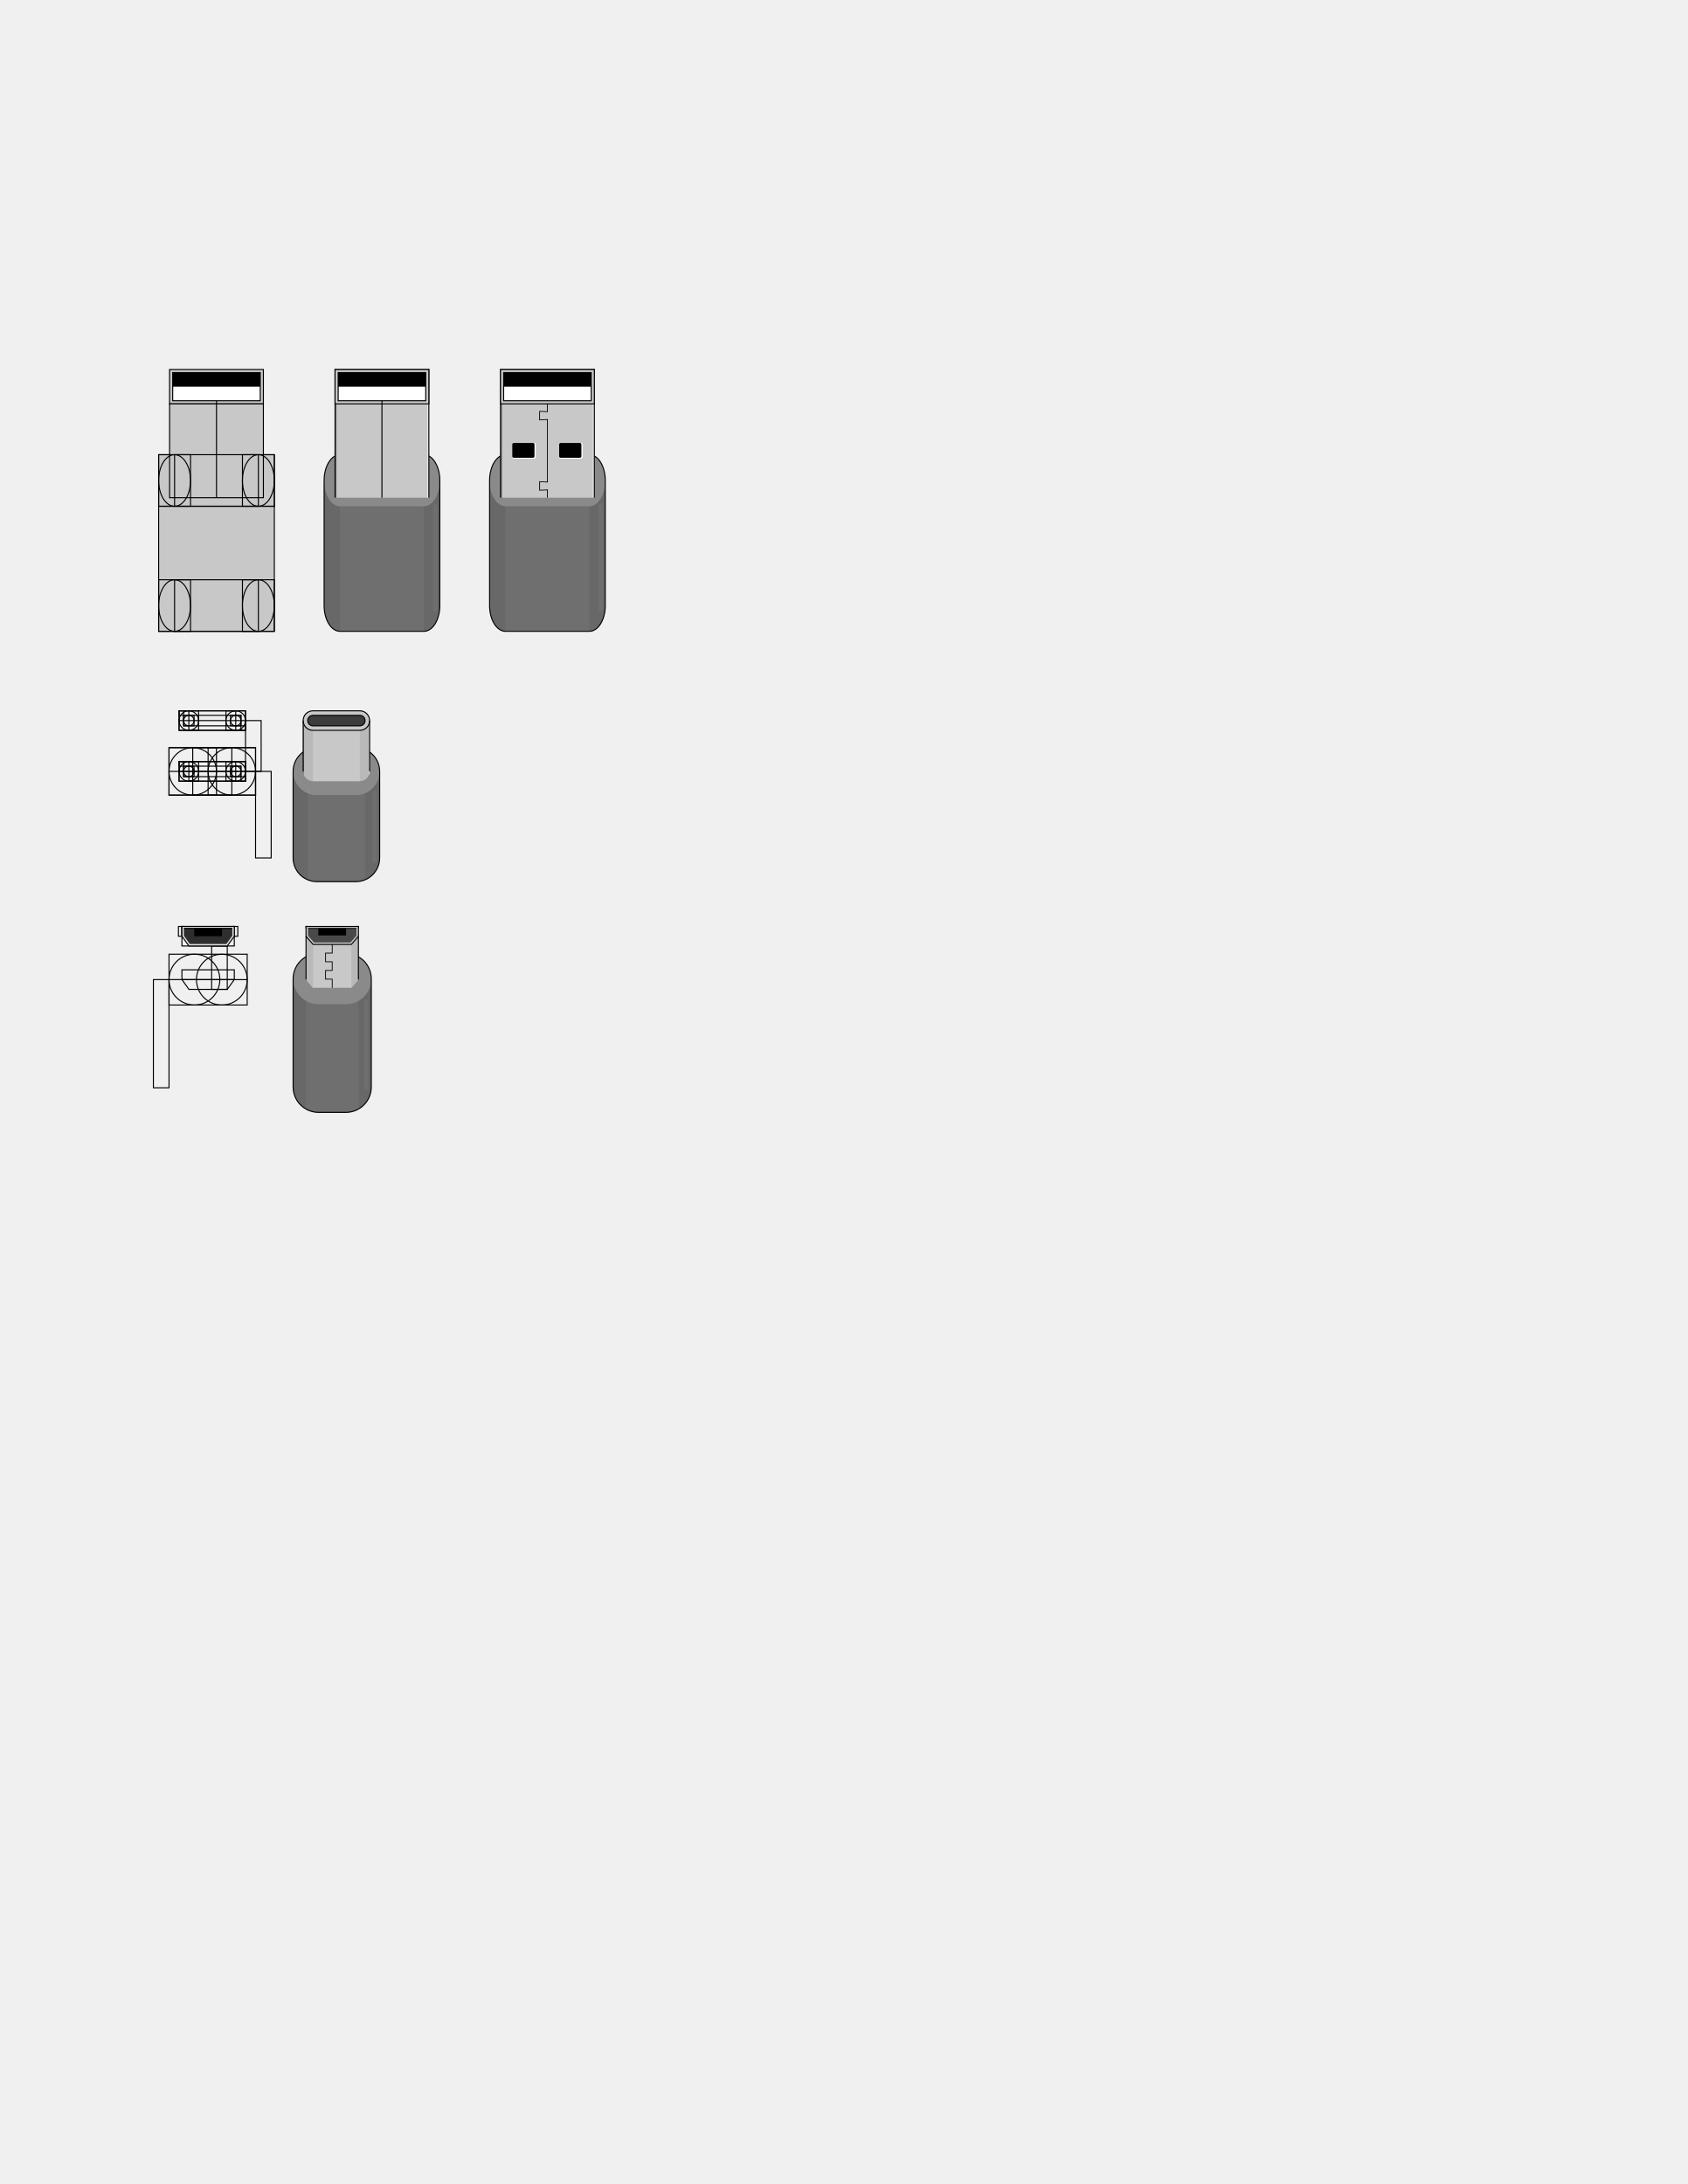
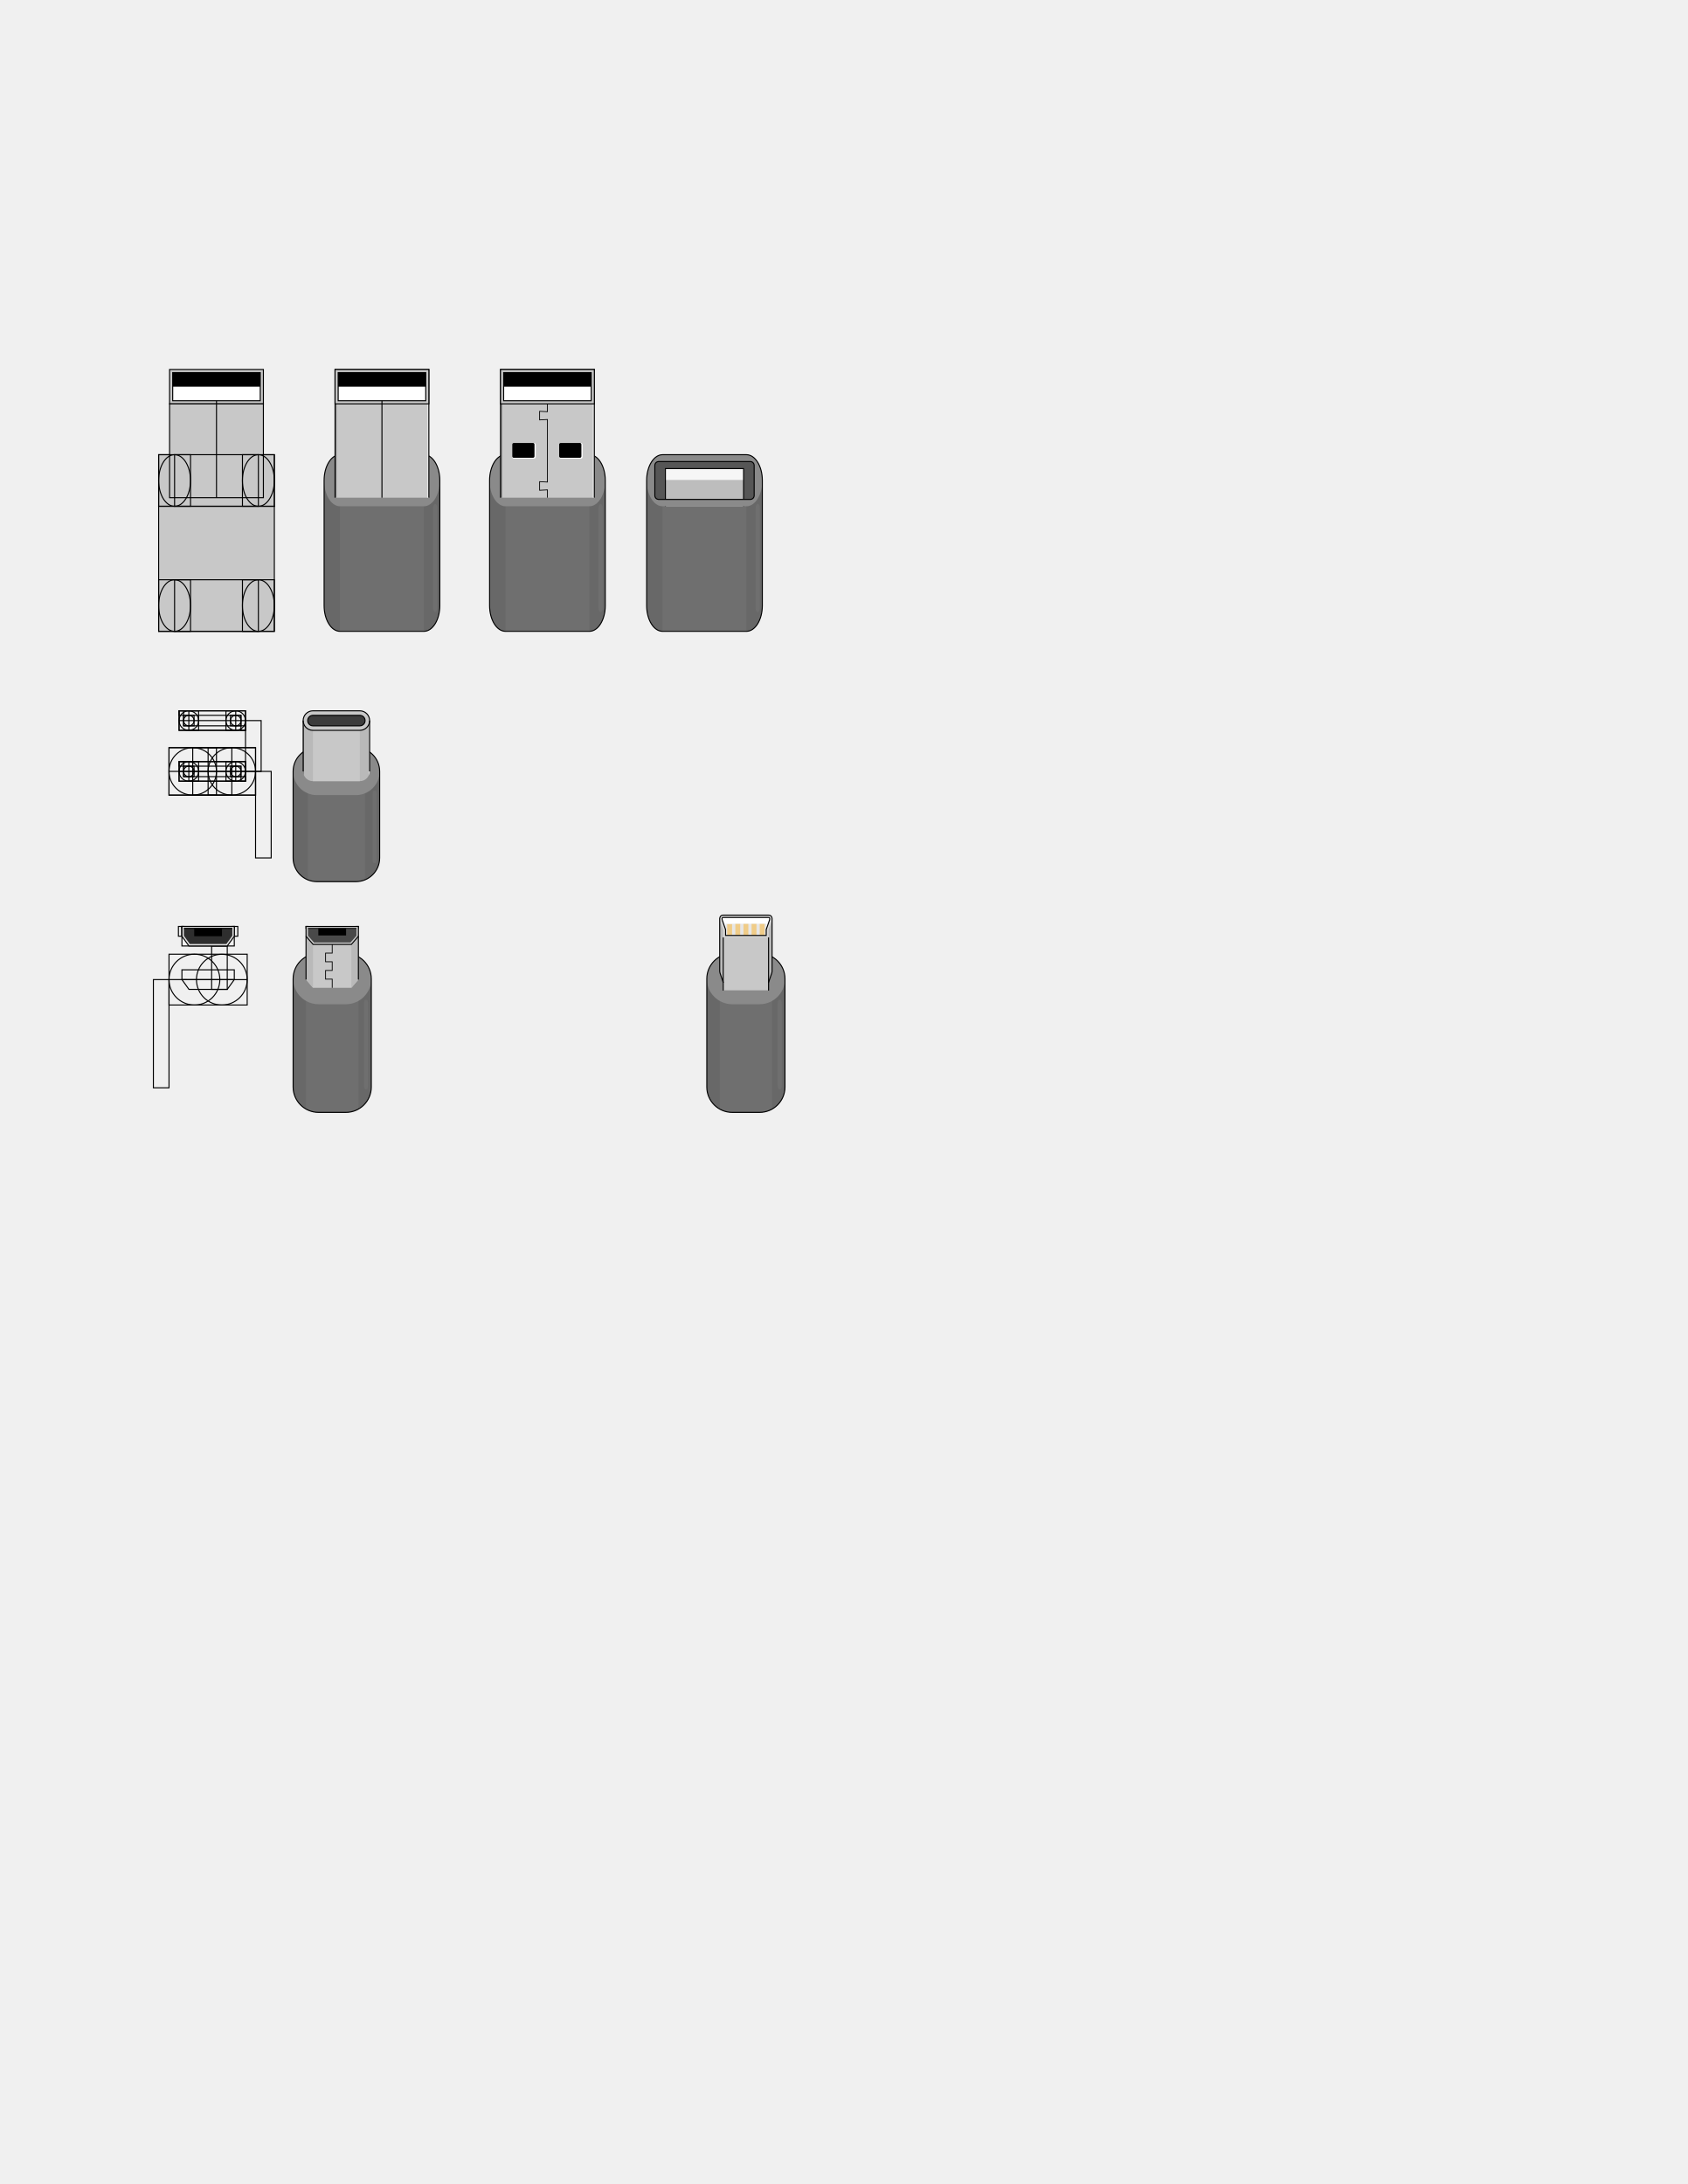
<svg xmlns="http://www.w3.org/2000/svg" width="8.5in" height="11in" viewBox="0 0 215.9 279.4" version="1.1" id="svg5">
  <defs id="defs2" />
  <g id="layer1">
    <path id="circle1002-7" style="fill:#686868;fill-opacity:1;stroke:none;stroke-width:0.132;stop-color:#000000" d="m 37.494,98.685 v 11.069 0.001 a 3.035,3.035 0 0 0 3.035,3.034 h 5 a 3.035,3.035 0 0 0 3.035,-3.034 3.035,3.035 0 0 0 0,-0.001 V 98.685 Z" />
    <path id="ellipse2019" style="fill:#686868;fill-opacity:1;stroke:none;stroke-width:0.132;stroke-dasharray:none;stroke-opacity:1;stop-color:#000000" d="M 41.458 61.468 L 41.458 77.468 A 2.04 3.3 0 0 0 43.498 80.768 L 54.219 80.768 A 2.04 3.3 0 0 0 56.258 77.468 L 56.258 61.468 L 41.458 61.468 z " />
    <rect style="fill:#6f6f6f;fill-opacity:1;stroke:none;stroke-width:0.132;stroke-dasharray:none;stroke-opacity:1;stop-color:#000000" id="rect2038" width="10.721" height="16" x="43.498" y="64.768" />
    <path id="ellipse2011" style="fill:#8a8a8a;fill-opacity:1;stroke:none;stroke-width:0.132;stroke-dasharray:none;stroke-opacity:1;stop-color:#000000" d="M 43.498 58.168 A 2.04 3.3 0 0 0 41.458 61.468 A 2.04 3.3 0 0 0 43.498 64.768 L 54.218 64.768 A 2.04 3.3 0 0 0 54.219 64.768 A 2.04 3.3 0 0 0 56.258 61.468 A 2.04 3.3 0 0 0 54.219 58.168 A 2.04 3.3 0 0 0 54.218 58.168 L 43.498 58.168 z " />
    <rect style="fill:#c8c8c8;stroke:#000000;stroke-width:0.132;stroke-dasharray:none;stop-color:#000000" id="rect231" width="12" height="4.4" x="21.692" y="47.268" />
    <rect style="fill:#c8c8c8;stroke:#000000;stroke-width:0.132;stroke-dasharray:none;stop-color:#000000" id="rect231-2-7" width="14.8" height="6.6" x="20.292" y="58.168" />
    <rect style="fill:#c8c8c8;stroke:#000000;stroke-width:0.132;stroke-dasharray:none;stop-color:#000000" id="rect231-2-7-2" width="14.8" height="16" x="20.292" y="64.768" />
    <rect style="fill:#c8c8c8;stroke:#000000;stroke-width:0.132;stroke-dasharray:none;stop-color:#000000" id="rect231-7" width="12" height="12" x="21.692" y="51.668" />
    <rect style="fill:#000000;fill-opacity:1;stroke:none;stroke-width:0.132;stroke-dasharray:none;stop-color:#000000" id="rect919" width="11.2" height="3.6" x="22.092" y="47.668" />
    <rect style="fill:#ffffff;stroke:none;stroke-width:0.132;stroke-dasharray:none;stop-color:#000000;fill-opacity:1" id="rect841-6" width="11.2" height="1.8" x="22.092" y="49.468" />
    <rect style="fill:none;stroke:#000000;stroke-width:0.132;stroke-dasharray:none;stop-color:#000000" id="rect841" width="11.2" height="3.6" x="22.092" y="47.668" />
    <path style="fill:none;fill-opacity:1;stroke:#000000;stroke-width:0.132;stroke-dasharray:none;stop-color:#000000;stroke-opacity:1" d="M 27.692,51.268 V 63.668" id="path1866" />
    <rect style="fill:none;fill-opacity:1;stroke:#000000;stroke-width:0.132;stroke-dasharray:none;stroke-opacity:1;stop-color:#000000" id="rect1924" width="4.079" height="6.6" x="20.292" y="58.168" />
    <ellipse style="fill:none;fill-opacity:1;stroke:#000000;stroke-width:0.132;stroke-dasharray:none;stroke-opacity:1;stop-color:#000000" id="path1926" cx="22.331" cy="61.468" rx="2.04" ry="3.3" />
    <rect style="fill:none;fill-opacity:1;stroke:#000000;stroke-width:0.132;stroke-dasharray:none;stroke-opacity:1;stop-color:#000000" id="rect1924-5" width="4.079" height="6.6" x="31.013" y="58.168" />
    <ellipse style="fill:none;fill-opacity:1;stroke:#000000;stroke-width:0.132;stroke-dasharray:none;stroke-opacity:1;stop-color:#000000" id="path1926-2" cx="33.052" cy="61.468" rx="2.04" ry="3.3" />
    <rect style="fill:none;fill-opacity:1;stroke:#000000;stroke-width:0.132;stroke-dasharray:none;stroke-opacity:1;stop-color:#000000" id="rect1924-6" width="4.079" height="6.6" x="31.013" y="74.168" />
    <ellipse style="fill:none;fill-opacity:1;stroke:#000000;stroke-width:0.132;stroke-dasharray:none;stroke-opacity:1;stop-color:#000000" id="path1926-1" cx="33.052" cy="77.468" rx="2.04" ry="3.3" />
    <rect style="fill:none;fill-opacity:1;stroke:#000000;stroke-width:0.132;stroke-dasharray:none;stroke-opacity:1;stop-color:#000000" id="rect1924-9" width="4.079" height="6.6" x="20.292" y="74.168" />
    <ellipse style="fill:none;fill-opacity:1;stroke:#000000;stroke-width:0.132;stroke-dasharray:none;stroke-opacity:1;stop-color:#000000" id="path1926-9" cx="22.331" cy="77.468" rx="2.04" ry="3.3" />
    <rect style="fill:none;fill-opacity:1;stroke:#000000;stroke-width:0.132;stroke-dasharray:none;stroke-opacity:1;stop-color:#000000" id="rect1989" width="10.721" height="6.6" x="22.331" y="58.168" />
    <rect style="fill:none;fill-opacity:1;stroke:#000000;stroke-width:0.132;stroke-dasharray:none;stroke-opacity:1;stop-color:#000000" id="rect1991" width="10.721" height="6.6" x="22.331" y="74.168" />
    <rect style="fill:#c8c8c8;stroke:#000000;stroke-width:0.132;stroke-dasharray:none;stop-color:#000000" id="rect1993" width="12" height="4.4" x="42.858" y="47.268" />
    <path id="path2033" style="fill:none;fill-opacity:1;stroke:#000000;stroke-width:0.132;stroke-dasharray:none;stroke-opacity:1;stop-color:#000000" d="M 43.498 58.168 A 2.04 3.3 0 0 0 41.458 61.468 L 41.458 77.468 A 2.04 3.3 0 0 0 43.498 80.768 L 54.219 80.768 A 2.04 3.3 0 0 0 56.258 77.468 L 56.258 61.468 A 2.04 3.3 0 0 0 54.219 58.168 A 2.04 3.3 0 0 0 54.218 58.168 L 43.498 58.168 z " />
    <rect style="fill:#c8c8c8;stroke:none;stroke-width:0.132;stroke-dasharray:none;stop-color:#000000;fill-opacity:1" id="rect2571" width="12" height="16.4" x="42.858" y="47.268" />
    <rect style="fill:#797979;fill-opacity:1;stroke:none;stroke-width:0.132;stroke-dasharray:none;stroke-opacity:1;stop-color:#000000" id="rect2545" width="0.194" height="12" x="42.858" y="51.668" />
    <rect style="fill:#e8e8e8;fill-opacity:1;stroke:none;stroke-width:0.132;stroke-dasharray:none;stroke-opacity:1;stop-color:#000000" id="rect2545-3" width="0.194" height="12" x="54.664" y="51.668" />
    <rect style="fill:#000000;fill-opacity:1;stroke:none;stroke-width:0.132;stroke-dasharray:none;stop-color:#000000" id="rect2001" width="11.2" height="3.6" x="43.258" y="47.668" />
    <rect style="fill:#ffffff;fill-opacity:1;stroke:none;stroke-width:0.132;stroke-dasharray:none;stop-color:#000000" id="rect2003" width="11.2" height="1.8" x="43.258" y="49.468" />
    <rect style="fill:none;stroke:#000000;stroke-width:0.132;stroke-dasharray:none;stop-color:#000000" id="rect2005" width="11.2" height="3.6" x="43.258" y="47.668" />
    <path style="fill:none;fill-opacity:1;stroke:#000000;stroke-width:0.132;stroke-dasharray:none;stroke-opacity:1;stop-color:#000000" d="M 48.858,51.268 V 63.668" id="path2007" />
    <rect style="fill:#6f6f6f;fill-opacity:1;stroke:none;stroke-width:0.132;stroke-dasharray:none;stroke-opacity:1;stop-color:#000000" id="rect2176" width="0.526" height="13.84" x="55.402" y="64.468" rx="0.5" ry="0.5" />
    <path id="rect2569" style="fill:none;stroke:#000000;stroke-width:0.132;stroke-dasharray:none;stop-color:#000000" d="M 54.858,63.668 V 47.268 H 42.858 v 16.4" />
    <path style="fill:#c8c8c8;fill-opacity:1;stroke:#000000;stroke-width:0.132;stroke-dasharray:none;stroke-opacity:1;stop-color:#000000" d="M 42.858,51.668 H 54.858" id="path2636" />
    <rect style="fill:none;stroke:#000000;stroke-width:0.132;stop-color:#000000" id="rect318" width="8.5" height="2.5" x="22.904" y="90.935" />
    <rect style="fill:none;stroke:#000000;stroke-width:0.132;stop-color:#000000" id="rect320" width="2.5" height="2.5" x="22.904" y="90.935" />
    <rect style="fill:none;stroke:#000000;stroke-width:0.132;stop-color:#000000" id="rect322" width="2.5" height="2.5" x="28.904" y="90.935" />
    <circle style="fill:none;stroke:#000000;stroke-width:0.132;stop-color:#000000" id="path376" cx="24.154" cy="92.185" r="1.25" />
    <circle style="fill:none;stroke:#000000;stroke-width:0.132;stop-color:#000000" id="path378" cx="30.154" cy="92.185" r="1.25" />
    <rect style="fill:none;stroke:#000000;stroke-width:0.132;stop-color:#000000" id="rect380" width="6" height="2.5" x="24.154" y="90.935" />
    <path style="fill:none;stroke:#000000;stroke-width:0.132;stop-color:#000000" d="m 22.904,92.185 h 8.5" id="path445" />
    <rect style="fill:none;stroke:#000000;stroke-width:0.132;stop-color:#000000" id="rect447" width="0.58" height="0.58" x="22.904" y="90.935" />
    <rect style="fill:none;stroke:#000000;stroke-width:0.132;stop-color:#000000" id="rect447-1" width="0.58" height="0.58" x="30.824" y="92.855" />
    <rect style="fill:none;stroke:#000000;stroke-width:0.132;stop-color:#000000" id="rect525" width="7.34" height="1.34" x="23.484" y="91.515" />
    <rect style="fill:none;stroke:#000000;stroke-width:0.132;stop-color:#000000" id="rect527" width="1.34" height="1.34" x="23.484" y="91.515" />
    <rect style="fill:none;stroke:#000000;stroke-width:0.132;stop-color:#000000" id="rect529" width="1.34" height="1.34" x="29.484" y="91.515" />
    <ellipse style="fill:none;stroke:#000000;stroke-width:0.132;stop-color:#000000" id="path531" cx="24.154" cy="92.185" rx="0.67" ry="0.67" />
    <ellipse style="fill:none;stroke:#000000;stroke-width:0.132;stop-color:#000000" id="path533" cx="30.154" cy="92.185" rx="0.67" ry="0.67" />
    <rect style="fill:none;stroke:#000000;stroke-width:0.132;stop-color:#000000" id="rect318-4" width="8.5" height="2.5" x="22.904" y="97.435" />
    <rect style="fill:none;stroke:#000000;stroke-width:0.132;stop-color:#000000" id="rect320-1" width="2.5" height="2.5" x="22.904" y="97.435" />
    <rect style="fill:none;stroke:#000000;stroke-width:0.132;stop-color:#000000" id="rect322-2" width="2.5" height="2.5" x="28.904" y="97.435" />
    <circle style="fill:none;stroke:#000000;stroke-width:0.132;stop-color:#000000" id="path376-7" cx="24.154" cy="98.685" r="1.25" />
    <circle style="fill:none;stroke:#000000;stroke-width:0.132;stop-color:#000000" id="path378-5" cx="30.154" cy="98.685" r="1.25" />
    <rect style="fill:none;stroke:#000000;stroke-width:0.132;stop-color:#000000" id="rect380-5" width="6" height="2.5" x="24.154" y="97.435" />
    <path style="fill:none;stroke:#000000;stroke-width:0.132;stop-color:#000000" d="m 22.904,98.685 h 8.5" id="path445-0" />
    <rect style="fill:none;stroke:#000000;stroke-width:0.132;stop-color:#000000" id="rect447-9" width="0.58" height="0.58" x="22.904" y="97.435" />
    <rect style="fill:none;stroke:#000000;stroke-width:0.132;stop-color:#000000" id="rect447-1-3" width="0.58" height="0.58" x="30.824" y="99.355" />
    <rect style="fill:none;stroke:#000000;stroke-width:0.132;stop-color:#000000" id="rect525-1" width="7.34" height="1.34" x="23.484" y="98.015" />
    <rect style="fill:none;stroke:#000000;stroke-width:0.132;stop-color:#000000" id="rect527-7" width="1.34" height="1.34" x="23.484" y="98.015" />
    <rect style="fill:none;stroke:#000000;stroke-width:0.132;stop-color:#000000" id="rect529-0" width="1.34" height="1.34" x="29.484" y="98.015" />
    <ellipse style="fill:none;stroke:#000000;stroke-width:0.132;stop-color:#000000" id="path531-1" cx="24.154" cy="98.685" rx="0.67" ry="0.67" />
    <ellipse style="fill:none;stroke:#000000;stroke-width:0.132;stop-color:#000000" id="path533-2" cx="30.154" cy="98.685" rx="0.67" ry="0.67" />
    <rect style="fill:none;stroke:#000000;stroke-width:0.132;stop-color:#000000" id="rect535" width="2" height="6.5" x="31.404" y="92.185" />
    <rect style="fill:none;stroke:#000000;stroke-width:0.132;stop-color:#000000" id="rect535-6" width="2" height="11.07" x="32.689" y="98.684" />
    <rect style="fill:none;stroke:#000000;stroke-width:0.132;stop-color:#000000" id="rect537" width="11.07" height="6.07" x="21.619" y="95.65" />
    <rect style="fill:none;stroke:#000000;stroke-width:0.132;stop-color:#000000" id="rect539" width="6.07" height="6.07" x="21.619" y="95.65" />
    <rect style="fill:none;stroke:#000000;stroke-width:0.132;stop-color:#000000" id="rect541" width="6.07" height="6.07" x="26.619" y="95.65" />
    <circle style="fill:none;stroke:#000000;stroke-width:0.132;stop-color:#000000" id="path543" cx="24.654" cy="98.685" r="3.035" />
    <ellipse style="fill:none;stroke:#000000;stroke-width:0.132;stop-color:#000000" id="path545" cx="29.654" cy="98.685" rx="3.035" ry="3.035" />
    <rect style="fill:none;stroke:#000000;stroke-width:0.132;stop-color:#000000" id="rect547" width="5" height="6.07" x="24.654" y="95.65" />
    <path style="fill:none;stroke:#000000;stroke-width:0.132;stop-color:#000000" d="m 21.619,98.685 11.07,-5.29e-4" id="path636" />
    <path id="rect2439" style="fill:#6f6f6f;fill-opacity:1;stroke:none;stroke-width:0.132;stroke-opacity:1;stop-color:#000000" d="m 39.359,99.13 v 13.421 a 3.035,3.035 0 0 0 1.17,0.238 h 5 a 3.035,3.035 0 0 0 1.17,-0.238 v -13.421 z" />
    <path id="circle1002" style="fill:#8a8a8a;fill-opacity:1;stroke:none;stroke-width:0.132;stop-color:#000000" d="m 40.529,95.649 a 3.035,3.035 0 0 0 -3.035,3.035 3.035,3.035 0 0 0 3.035,3.035 h 5 a 3.035,3.035 0 0 0 3.035,-3.035 3.035,3.035 0 0 0 -3.035,-3.035 z" />
    <path id="path2434" style="fill:none;fill-opacity:1;stroke:#000000;stroke-width:0.132;stroke-opacity:1;stop-color:#000000" d="m 40.529,95.649 a 3.035,3.035 0 0 0 -3.035,3.035 3.035,3.035 0 0 0 0,5.16e-4 v 11.069 10e-4 a 3.035,3.035 0 0 0 3.035,3.034 h 5 a 3.035,3.035 0 0 0 3.035,-3.034 3.035,3.035 0 0 0 0,-5.2e-4 3.035,3.035 0 0 0 0,-5.1e-4 V 98.685 a 3.035,3.035 0 0 0 0,-5.16e-4 3.035,3.035 0 0 0 -3.035,-3.035 z" />
    <path id="circle970" style="fill:#b9b9b9;fill-opacity:1;stroke:none;stroke-width:0.132;stop-color:#000000" d="m 38.779,92.184 v 6.5 a 1.25,1.25 0 0 0 1.25,1.25 h 6 a 1.25,1.25 0 0 0 1.25,-1.25 v -6.5 z" />
    <path id="path2591" style="fill:#c8c8c8;fill-opacity:1;stroke:none;stroke-width:0.132;stop-color:#000000" d="m 40.029,93.434 v 6.5 h 6 V 93.434 Z" />
    <rect style="fill:#6f6f6f;fill-opacity:1;stroke:none;stroke-width:0.132;stroke-dasharray:none;stroke-opacity:1;stop-color:#000000" id="rect2176-7" width="0.526" height="9.288" x="47.653" y="101.133" rx="0.184" ry="0.5" />
    <path id="rect2594" style="fill:#797979;fill-opacity:1;stroke:none;stroke-width:0.132;stroke-dasharray:none;stroke-opacity:1;stop-color:#000000" d="m 38.779,92.745 v 5.94 a 1.25,1.25 0 0 0 0.109,0.506 V 92.745 Z" />
    <path id="rect2594-6" style="fill:#e0e0e0;fill-opacity:1;stroke:none;stroke-width:0.132;stroke-dasharray:none;stroke-opacity:1;stop-color:#000000" d="m 47.17,92.652 v 6.54 a 1.25,1.25 0 0 0 0.109,-0.506 v -6.033 z" />
    <path id="circle942" style="fill:#c8c8c8;fill-opacity:1;stroke:#000000;stroke-width:0.132;stroke-opacity:1;stop-color:#000000" d="m 40.029,90.934 a 1.25,1.25 0 0 0 -1.25,1.25 1.25,1.25 0 0 0 1.25,1.25 h 6 a 1.25,1.25 0 0 0 1.25,-1.25 1.25,1.25 0 0 0 -1.25,-1.25 z" />
    <path id="ellipse960" style="fill:#3c3c3c;fill-opacity:1;stroke:#000000;stroke-width:0.132;stroke-opacity:1;stop-color:#000000" d="m 40.029,91.515 a 0.67,0.67 0 0 0 -0.67,0.67 0.67,0.67 0 0 0 0.67,0.67 h 6 a 0.67,0.67 0 0 0 0.67,-0.67 0.67,0.67 0 0 0 -0.67,-0.67 h -5.983 z" />
    <path style="fill:#3c3c3c;fill-opacity:1;stroke:#000000;stroke-width:0.132;stroke-opacity:1;stop-color:#000000" d="m 47.279,92.184 -3e-6,6.501" id="path2351" />
    <path style="fill:#3c3c3c;fill-opacity:1;stroke:#000000;stroke-width:0.132;stroke-opacity:1;stop-color:#000000" d="M 38.779,92.184 V 98.685" id="path2349" />
    <rect style="fill:none;fill-opacity:1;stroke:#000000;stroke-width:0.132;stroke-opacity:1;stop-color:#000000" id="rect4492" width="6.7" height="2.5" x="23.27" y="118.521" />
    <rect style="fill:none;fill-opacity:1;stroke:#000000;stroke-width:0.132;stroke-opacity:1;stop-color:#000000" id="rect4494" width="2" height="5.55" x="27.07" y="121.021" />
    <rect style="fill:none;fill-opacity:1;stroke:#000000;stroke-width:0.132;stroke-opacity:1;stop-color:#000000" id="rect4496" width="0.25" height="0.25" x="23.27" y="118.521" />
    <rect style="fill:none;fill-opacity:1;stroke:#000000;stroke-width:0.132;stroke-opacity:1;stop-color:#000000" id="rect4496-8" width="0.25" height="0.25" x="29.72" y="118.521" />
    <rect style="fill:none;fill-opacity:1;stroke:#000000;stroke-width:0.132;stroke-opacity:1;stop-color:#000000" id="rect4608" width="0.447" height="1.25" x="22.822" y="118.521" />
    <rect style="fill:none;fill-opacity:1;stroke:#000000;stroke-width:0.132;stroke-opacity:1;stop-color:#000000" id="rect4608-3" width="0.447" height="1.25" x="29.97" y="118.521" />
    <path style="color:#000000;fill:#e0e0e0;stroke-width:0.5;-inkscape-stroke:none" d="m 23.27,118.521 v 1.25 l 0.9,1.25 h 4.9 l 0.9,-1.25 v -1.25 z" id="path4641" />
    <path id="path4643" style="color:#000000;fill:#2e2e2e;fill-opacity:1" d="m 23.52,118.771 h 6.199 v 0.939 l -0.76,1.061 h -4.677 l -0.761,-1.061 z" />
    <path style="color:#000000;fill:none;stroke:#000000;stroke-width:0.132;stroke-dasharray:none;stroke-opacity:1" d="m 23.27,118.521 v 1.25 l 0.9,1.25 h 4.9 l 0.9,-1.25 v -1.25 z" id="path4746" />
    <path style="color:#000000;fill:none;stroke:#000000;stroke-width:0.132;stroke-dasharray:none;stroke-opacity:1" d="m 23.27,124.071 v 1.25 l 0.9,1.25 h 4.9 l 0.9,-1.25 v -1.25 z" id="path4746-5" />
    <rect style="fill:#000000;fill-opacity:1;stroke:none;stroke-width:0.132;stroke-opacity:1;stop-color:#000000" id="rect4496-43" width="3.55" height="1" x="24.844" y="118.771" />
    <path style="fill:#000000;fill-opacity:1;stroke:#000000;stroke-width:0.132;stroke-dasharray:none;stroke-opacity:1;stop-color:#000000" d="m 23.52,118.771 h 6.199" id="path4748" />
    <path style="fill:#000000;fill-opacity:1;stroke:#000000;stroke-width:0.132;stroke-dasharray:none;stroke-opacity:1;stop-color:#000000" d="m 23.27,125.321 6.7,-1e-5" id="path4772" />
    <rect style="fill:none;fill-opacity:1;stroke:#000000;stroke-width:0.132;stroke-dasharray:none;stroke-opacity:1;stop-color:#000000" id="rect4774" width="10" height="6.5" x="21.62" y="122.071" />
    <rect style="fill:none;fill-opacity:1;stroke:#000000;stroke-width:0.132;stroke-dasharray:none;stroke-opacity:1;stop-color:#000000" id="rect4774-5" width="2" height="13.84" x="19.62" y="125.322" />
    <circle style="fill:none;fill-opacity:1;stroke:#000000;stroke-width:0.132;stroke-dasharray:none;stroke-opacity:1;stop-color:#000000" id="path4776" cx="24.87" cy="125.321" r="3.25" />
    <circle style="fill:none;fill-opacity:1;stroke:#000000;stroke-width:0.132;stroke-dasharray:none;stroke-opacity:1;stop-color:#000000" id="path4778" cx="28.375" cy="125.326" r="3.245" />
    <path style="fill:none;fill-opacity:1;stroke:#000000;stroke-width:0.132;stroke-dasharray:none;stroke-opacity:1;stop-color:#000000" d="m 21.62,125.322 10,0.004" id="path4780" />
    <path id="path4828-8" style="fill:#686868;fill-opacity:1;stroke:none;stroke-width:0.132;stroke-dasharray:none;stroke-opacity:1;stop-color:#000000" d="m 37.494,125.222 v 13.835 0.005 a 3.25,3.25 0 0 0 3.25,3.245 h 3.505 a 3.245,3.245 0 0 0 3.245,-3.245 v -13.84 z" />
    <path id="rect5155" style="fill:#6f6f6f;fill-opacity:1;stroke:none;stroke-width:0.132;stroke-dasharray:none;stroke-opacity:1;stop-color:#000000" d="m 39.15,125.222 v 16.661 a 3.25,3.25 0 0 0 1.595,0.424 h 3.505 a 3.245,3.245 0 0 0 1.595,-0.424 v -16.661 z" />
    <rect style="fill:none;fill-opacity:1;stroke:#000000;stroke-width:0.132;stroke-opacity:1;stop-color:#000000" id="rect4808" width="0.25" height="0.25" x="39.145" y="118.521" />
    <rect style="fill:none;fill-opacity:1;stroke:#000000;stroke-width:0.132;stroke-opacity:1;stop-color:#000000" id="rect4810" width="0.25" height="0.25" x="45.595" y="118.521" />
    <path style="color:#000000;fill:#e0e0e0;stroke-width:0.5;-inkscape-stroke:none" d="m 39.145,118.521 v 1.25 l 0.9,1.25 h 4.9 l 0.9,-1.25 v -1.25 z" id="path4816" />
    <path id="circle4834" style="fill:#8a8a8a;fill-opacity:1;stroke:none;stroke-width:0.132;stroke-dasharray:none;stroke-opacity:1;stop-color:#000000" d="m 40.745,121.971 a 3.25,3.25 0 0 0 -3.25,3.25 3.25,3.25 0 0 0 3.25,3.25 h 3.505 a 3.245,3.245 0 0 0 3.245,-3.245 3.245,3.245 0 0 0 -3.245,-3.245 v -0.01 z" />
    <path id="path5251" style="fill:none;fill-opacity:1;stroke:#000000;stroke-width:0.132;stroke-dasharray:none;stroke-opacity:1;stop-color:#000000" d="m 40.745,121.971 a 3.25,3.25 0 0 0 -3.25,3.25 3.25,3.25 0 0 0 0,0.001 v 13.835 0.005 a 3.25,3.25 0 0 0 3.25,3.245 h 3.505 a 3.245,3.245 0 0 0 3.245,-3.245 v -13.836 a 3.245,3.245 0 0 0 0,-0.004 3.245,3.245 0 0 0 -3.245,-3.241 v -0.01 z" />
    <path style="color:#000000;fill:#c8c8c8;fill-opacity:1;stroke:none;stroke-width:0.132;stroke-dasharray:none;stroke-opacity:1" d="m 39.145,118.521 -10e-7,6.8 0.9,1.05 h 4.9 l 0.9,-1.05 10e-7,-6.8 z" id="path4822" />
    <path style="fill:#b9b9b9;fill-opacity:1;stroke:none;stroke-width:0.132;stroke-dasharray:none;stroke-opacity:1;stop-color:#000000" d="m 39.145,125.322 0.899,1.049 v -5.35 l -0.9,-1.25 z" id="path5260" />
    <path style="fill:#b9b9b9;fill-opacity:1;stroke:none;stroke-width:0.132;stroke-dasharray:none;stroke-opacity:1;stop-color:#000000" d="m 44.945,126.371 v -5.35 l 0.9,-1.25 -7.94e-4,5.551 z" id="path5388" />
    <path style="color:#000000;fill:#c8c8c8;fill-opacity:1;stroke:#000000;stroke-width:0.132;stroke-dasharray:none;stroke-opacity:1" d="m 39.145,118.521 v 1.25 l 0.9,1.05 h 4.9 l 0.9,-1.05 v -1.25 z" id="path4820" />
    <path id="path4818" style="color:#000000;fill:#494949;fill-opacity:1" d="m 39.395,118.771 h 6.199 v 0.939 l -0.76,0.861 h -4.677 l -0.761,-0.861 z" />
    <path id="rect4824" style="fill:#000000;fill-opacity:1;stroke:none;stroke-width:0.132;stroke-opacity:1;stop-color:#000000" d="m 40.719,118.771 v 0.9 h 3.55 v -0.9 z" />
    <path style="fill:#000000;fill-opacity:1;stroke:#000000;stroke-width:0.1;stroke-dasharray:none;stroke-opacity:1;stop-color:#000000" d="M 39.395,118.771 H 45.594" id="path4826" />
    <rect style="fill:#6f6f6f;fill-opacity:1;stroke:none;stroke-width:0.132;stroke-dasharray:none;stroke-opacity:1;stop-color:#000000" id="rect2176-7-9" width="0.526" height="11.434" x="46.56" y="127.909" rx="0.184" ry="0.5" />
    <path style="fill:none;fill-opacity:1;stroke:#000000;stroke-width:0.132;stroke-dasharray:none;stroke-opacity:1;stop-color:#000000" d="m 39.145,119.771 7.94e-4,5.551" id="path5256" />
    <path style="fill:none;fill-opacity:1;stroke:#000000;stroke-width:0.132;stroke-dasharray:none;stroke-opacity:1;stop-color:#000000" d="m 45.845,119.771 -7.94e-4,5.551" id="path5258" />
    <path style="fill:none;fill-opacity:1;stroke:#000000;stroke-width:0.1;stroke-dasharray:none;stroke-opacity:1;stop-color:#000000" d="m 42.495,126.371 v -1.11 h -0.85 v -1.11 h 0.85 v -1.11 h -0.85 v -1.11 h 0.85 v -1.11" id="path5462" />
    <path id="path5733" style="fill:#686868;fill-opacity:1;stroke:none;stroke-width:0.132;stroke-dasharray:none;stroke-opacity:1;stop-color:#000000" d="M 62.625,61.468 V 77.468 a 2.04,3.3 0 0 0 2.039,3.3 h 10.721 A 2.04,3.3 0 0 0 77.425,77.468 V 61.468 Z" />
    <rect style="fill:#6f6f6f;fill-opacity:1;stroke:none;stroke-width:0.132;stroke-dasharray:none;stroke-opacity:1;stop-color:#000000" id="rect5735" width="10.721" height="16" x="64.664" y="64.768" />
    <path id="path5737" style="fill:#8a8a8a;fill-opacity:1;stroke:none;stroke-width:0.132;stroke-dasharray:none;stroke-opacity:1;stop-color:#000000" d="m 64.664,58.168 a 2.04,3.3 0 0 0 -2.039,3.3 2.04,3.3 0 0 0 2.039,3.3 h 10.721 a 2.04,3.3 0 0 0 5.17e-4,0 2.04,3.3 0 0 0 2.039,-3.3 2.04,3.3 0 0 0 -2.039,-3.3 2.04,3.3 0 0 0 -5.17e-4,0 z" />
    <rect style="fill:#c8c8c8;stroke:#000000;stroke-width:0.132;stroke-dasharray:none;stop-color:#000000" id="rect5739" width="12" height="4.4" x="64.025" y="47.268" />
    <path id="path5741" style="fill:none;fill-opacity:1;stroke:#000000;stroke-width:0.132;stroke-dasharray:none;stroke-opacity:1;stop-color:#000000" d="m 64.664,58.168 a 2.04,3.3 0 0 0 -2.039,3.3 V 77.468 a 2.04,3.3 0 0 0 2.039,3.3 h 10.721 A 2.04,3.3 0 0 0 77.425,77.468 V 61.468 a 2.04,3.3 0 0 0 -2.039,-3.3 2.04,3.3 0 0 0 -5.17e-4,0 z" />
    <rect style="fill:#c8c8c8;fill-opacity:1;stroke:none;stroke-width:0.132;stroke-dasharray:none;stop-color:#000000" id="rect5743" width="12" height="16.4" x="64.025" y="47.268" />
    <rect style="fill:#797979;fill-opacity:1;stroke:none;stroke-width:0.132;stroke-dasharray:none;stroke-opacity:1;stop-color:#000000" id="rect5745" width="0.194" height="12" x="64.025" y="51.668" />
    <rect style="fill:#e8e8e8;fill-opacity:1;stroke:none;stroke-width:0.132;stroke-dasharray:none;stroke-opacity:1;stop-color:#000000" id="rect5747" width="0.194" height="12" x="75.831" y="51.668" />
    <rect style="fill:#000000;fill-opacity:1;stroke:none;stroke-width:0.132;stroke-dasharray:none;stop-color:#000000" id="rect5749" width="11.2" height="3.6" x="64.425" y="47.668" />
    <rect style="fill:#ffffff;fill-opacity:1;stroke:none;stroke-width:0.132;stroke-dasharray:none;stop-color:#000000" id="rect5751" width="11.2" height="1.8" x="64.425" y="49.468" />
    <rect style="fill:none;stroke:#000000;stroke-width:0.132;stroke-dasharray:none;stop-color:#000000" id="rect5753" width="11.2" height="3.6" x="64.425" y="47.668" />
    <rect style="fill:#6f6f6f;fill-opacity:1;stroke:none;stroke-width:0.132;stroke-dasharray:none;stroke-opacity:1;stop-color:#000000" id="rect5757" width="0.526" height="13.84" x="76.569" y="64.468" rx="0.5" ry="0.5" />
    <path id="path5759" style="fill:none;stroke:#000000;stroke-width:0.132;stroke-dasharray:none;stop-color:#000000" d="M 76.025,63.668 V 47.268 H 64.025 v 16.4" />
    <path style="fill:#c8c8c8;fill-opacity:1;stroke:#000000;stroke-width:0.132;stroke-dasharray:none;stroke-opacity:1;stop-color:#000000" d="M 64.025,51.668 H 76.025" id="path5761" />
    <path style="fill:none;fill-opacity:1;stroke:#000000;stroke-width:0.1;stroke-dasharray:none;stroke-opacity:1;stop-color:#000000" d="m 70.025,63.668 v -1 l -1,0.05 v -1.1 l 1,0.05 v -8 l -1,0.05 v -1.1 l 1,0.05 v -1" id="path5814" />
    <rect style="fill:#ffffff;fill-opacity:1;stroke:none;stroke-width:0.1;stroke-dasharray:none;stroke-opacity:1;stop-color:#000000" id="rect5822-2" width="3" height="2" x="65.525" y="56.668" rx="0.2" ry="0.2" />
    <rect style="fill:#000000;fill-opacity:1;stroke:none;stroke-width:0.1;stroke-dasharray:none;stroke-opacity:1;stop-color:#000000" id="rect5986" width="2.845" height="1.896" x="65.525" y="56.668" rx="0.19" ry="0.19" />
    <rect style="fill:#ffffff;fill-opacity:1;stroke:none;stroke-width:0.1;stroke-dasharray:none;stroke-opacity:1;stop-color:#000000" id="rect5822-2-2" width="3" height="2" x="71.525" y="56.668" rx="0.2" ry="0.2" />
    <rect style="fill:#000000;fill-opacity:1;stroke:none;stroke-width:0.1;stroke-dasharray:none;stroke-opacity:1;stop-color:#000000" id="rect5986-8" width="2.845" height="1.896" x="71.525" y="56.668" rx="0.19" ry="0.19" />
+     <path id="path68091" style="fill:#686868;fill-opacity:1;stroke:none;stroke-width:0.132;stroke-dasharray:none;stroke-opacity:1;stop-color:#000000" d="M 82.716,61.468 V 77.468 a 2.04,3.3 0 0 0 2.039,3.3 h 10.721 a 2.04,3.3 0 0 0 2.039,-3.3 V 61.468 Z" />
+     <rect style="fill:#565656;fill-opacity:1;stroke:none;stroke-width:0.132;stroke-linecap:round;stroke-dasharray:none;stop-color:#000000" id="rect68526" width="13.123" height="5.222" x="83.473" y="58.888" rx="0.516" ry="0.539" />
+     <rect style="fill:#f6f6f6;stroke:none;stroke-width:0.132;stroke-linecap:round;stroke-dasharray:none;stop-color:#000000;fill-opacity:1" id="rect68478-3" width="10" height="1.5" x="85.116" y="59.946" />
+     <rect style="fill:#bdbdbd;stroke:none;stroke-width:0.132;stroke-linecap:round;stroke-dasharray:none;stop-color:#000000;fill-opacity:1" id="rect68478-3-6" width="10" height="3.675" x="85.116" y="61.446" />
+     <path id="rect68531" style="fill:none;stroke:#000000;stroke-width:0.132;stroke-linecap:round;stroke-dasharray:none;stop-color:#000000;fill-opacity:1;stroke-opacity:1" d="M 85.116 59.946 L 85.116 61.446 L 85.116 65.121 L 95.116 65.121 L 95.116 61.446 L 95.116 59.946 L 85.116 59.946 z " />
+     <rect style="fill:#6f6f6f;fill-opacity:1;stroke:none;stroke-width:0.132;stroke-dasharray:none;stroke-opacity:1;stop-color:#000000" id="rect68093" width="10.721" height="16" x="84.756" y="64.768" />
+     <path id="path68095" style="fill:#8a8a8a;fill-opacity:1;stroke:none;stroke-width:0.132;stroke-dasharray:none;stroke-opacity:1;stop-color:#000000" d="M 84.756 58.168 A 2.04 3.3 0 0 0 82.716 61.468 A 2.04 3.3 0 0 0 84.756 64.768 L 95.476 64.768 A 2.04 3.3 0 0 0 95.477 64.768 A 2.04 3.3 0 0 0 97.516 61.468 A 2.04 3.3 0 0 0 95.477 58.168 A 2.04 3.3 0 0 0 95.476 58.168 L 84.756 58.168 z M 84.264 59.046 L 95.969 59.046 C 96.246 59.046 96.469 59.269 96.469 59.546 L 96.469 63.39 C 96.469 63.667 96.246 63.89 95.969 63.89 L 84.264 63.89 C 83.987 63.89 83.763 63.667 83.763 63.39 L 83.763 59.546 C 83.763 59.269 83.987 59.046 84.264 59.046 z " />
+     <path id="path68097" style="fill:none;fill-opacity:1;stroke:#000000;stroke-width:0.132;stroke-dasharray:none;stroke-opacity:1;stop-color:#000000" d="M 84.756,58.168 A 2.04,3.3 0 0 0 82.716,61.468 V 77.468 a 2.04,3.3 0 0 0 2.039,3.3 h 10.721 a 2.04,3.3 0 0 0 2.039,-3.3 V 61.468 a 2.04,3.3 0 0 0 -2.039,-3.3 2.04,3.3 0 0 0 -5.2e-4,0 z" />
+     <rect style="fill:#6f6f6f;fill-opacity:1;stroke:none;stroke-width:0.132;stroke-dasharray:none;stroke-opacity:1;stop-color:#000000" id="rect68099" width="0.526" height="13.84" x="96.66" y="64.468" rx="0.5" ry="0.5" />
+     <rect style="fill:none;stroke:#000000;stroke-width:0.132;stroke-linecap:round;stroke-dasharray:none;stop-color:#000000" id="rect68109" width="12.706" height="4.845" x="83.763" y="59.046" rx="0.5" ry="0.5" />
+     <path id="path101779" style="fill:#686868;fill-opacity:1;stroke:none;stroke-width:0.132;stroke-dasharray:none;stroke-opacity:1;stop-color:#000000" d="m 90.411,125.222 v 13.835 0.005 a 3.25,3.25 0 0 0 3.25,3.245 h 3.505 a 3.245,3.245 0 0 0 3.245,-3.245 v -13.84 z" />
+     <path id="path101781" style="fill:#6f6f6f;fill-opacity:1;stroke:none;stroke-width:0.132;stroke-dasharray:none;stroke-opacity:1;stop-color:#000000" d="m 92.067,125.222 v 16.661 a 3.25,3.25 0 0 0 1.595,0.424 h 3.505 a 3.245,3.245 0 0 0 1.595,-0.424 v -16.661 z" />
+     <path id="path101789" style="fill:#8a8a8a;fill-opacity:1;stroke:none;stroke-width:0.132;stroke-dasharray:none;stroke-opacity:1;stop-color:#000000" d="m 93.661,121.971 a 3.25,3.25 0 0 0 -3.25,3.25 3.25,3.25 0 0 0 3.25,3.25 h 3.505 a 3.245,3.245 0 0 0 3.245,-3.245 3.245,3.245 0 0 0 -3.245,-3.245 v -0.01 z" />
+     <path id="path101791" style="fill:none;fill-opacity:1;stroke:#000000;stroke-width:0.132;stroke-dasharray:none;stroke-opacity:1;stop-color:#000000" d="m 93.661,121.971 a 3.25,3.25 0 0 0 -3.25,3.25 3.25,3.25 0 0 0 0,0.001 v 13.835 0.005 a 3.25,3.25 0 0 0 3.25,3.245 h 3.505 a 3.245,3.245 0 0 0 3.245,-3.245 v -13.836 a 3.245,3.245 0 0 0 0,-0.004 3.245,3.245 0 0 0 -3.245,-3.241 v -0.01 z" />
+     <rect style="fill:#6f6f6f;fill-opacity:1;stroke:none;stroke-width:0.132;stroke-dasharray:none;stroke-opacity:1;stop-color:#000000" id="rect101807" width="0.526" height="11.434" x="99.477" y="127.909" rx="0.184" ry="0.5" />
+     <path id="path103015-0" style="color:#000000;fill:#b9b9b9;fill-opacity:1;stroke-linecap:round" d="m 92.061,117.522 v 6.7 c 0,0 -1.76e-4,0.152 0.044,0.279 9.78e-4,0.003 0.002,0.005 0.003,0.008 l 0.403,1.163 v 1 h 2.9 2.9 v -1 l 0.403,-1.163 c 0.001,-0.003 0.002,-0.005 0.003,-0.008 0.044,-0.127 0.044,-0.279 0.044,-0.279 v -6.7 z" />
+     <rect style="fill:#e7e7e7;fill-opacity:1;stroke:none;stroke-width:0.026;stroke-linecap:round;stroke-dasharray:none;stroke-opacity:1;stop-color:#000000" id="rect104037" width="5.46" height="1.55" x="92.682" y="118.159" />
+     <rect style="fill:#f0cc88;fill-opacity:1;stroke:none;stroke-width:0.132;stroke-linecap:round;stroke-dasharray:none;stroke-opacity:1;stop-color:#000000" id="rect104369" width="0.624" height="1.476" x="93.02" y="118.196" />
+     <path id="rect103079" style="fill:#ffffff;fill-opacity:1;stroke:none;stroke-width:0.026;stroke-linecap:round;stroke-dasharray:none;stroke-opacity:1;stop-color:#000000" d="m 92.286,117.196 v 0.872 l 0.368,0.872 h 0.157 v -0.744 h 5.2 v 0.744 h 0.181 l 0.345,-0.872 v -0.872 z" />
+     <rect style="fill:#f0cc88;fill-opacity:1;stroke:none;stroke-width:0.132;stroke-linecap:round;stroke-dasharray:none;stroke-opacity:1;stop-color:#000000" id="rect104369-6" width="0.624" height="1.476" x="94.06" y="118.196" />
+     <path id="path103015" style="color:#000000;fill:#d7d7d7;fill-opacity:1;stroke-linecap:round" d="m 92.511,117.072 c -0.45,0 -0.45,0.45 -0.45,0.45 0,0 -1.71e-4,0.152 0.044,0.279 9.78e-4,0.003 0.002,0.005 0.003,0.008 l 0.403,1.163 v 1 h 2.9 2.9 v -1 l 0.403,-1.163 c 0.001,-0.003 0.002,-0.005 0.003,-0.008 0.044,-0.127 0.044,-0.279 0.044,-0.279 0,0 -1.06e-4,-0.45 -0.45,-0.45 l -2.9,-5.2e-4 z m 2.9,0.299 2.901,0.002 c 0.125,0 0.105,0.017 0.125,0.058 0.021,0.041 0.025,0.092 0.025,0.092 0,0 -0.007,0.122 -0.027,0.179 l -0.001,0.001 c -5.69e-4,0.002 -2.53e-4,7.5e-4 -0.001,0.003 v -0.002 l 0.001,-10e-4 c 0.005,-0.015 0.003,-0.013 -0.005,0.011 l -0.418,1.207 v 0.75 h -2.6 -2.6 v -0.75 l -0.42,-1.211 c 1.92e-4,5e-4 -0.001,-0.002 -0.002,-0.004 l -0.002,-0.004 c -0.02,-0.057 -0.027,-0.18 -0.027,-0.18 0,0 0.005,-0.051 0.025,-0.092 0.021,-0.041 8e-5,-0.058 0.125,-0.058 z" />
+     <rect style="fill:#f0cc88;fill-opacity:1;stroke:none;stroke-width:0.132;stroke-linecap:round;stroke-dasharray:none;stroke-opacity:1;stop-color:#000000" id="rect104369-6-3" width="0.624" height="1.476" x="95.1" y="118.196" />
+     <rect style="fill:#c8c8c8;fill-opacity:1;stroke:none;stroke-width:0.026;stroke-linecap:round;stroke-dasharray:none;stroke-opacity:1;stop-color:#000000" id="rect103869" width="5.8" height="6.7" x="92.511" y="119.972" />
+     <rect style="fill:#f0cc88;fill-opacity:1;stroke:none;stroke-width:0.132;stroke-linecap:round;stroke-dasharray:none;stroke-opacity:1;stop-color:#000000" id="rect104369-6-34" width="0.624" height="1.476" x="96.14" y="118.196" />
+     <path id="path104355" style="color:#000000;fill:none;fill-opacity:1;stroke:#000000;stroke-width:0.132;stroke-linecap:round;stroke-dasharray:none;stroke-opacity:1" d="m 98.311,126.672 v -1 l 0.403,-1.163 c 0.001,-0.003 0.002,-0.005 0.003,-0.008 0.044,-0.127 0.044,-0.279 0.044,-0.279 v -6.7 c 0,0 -1.07e-4,-0.45 -0.45,-0.45 l -2.9,-5.2e-4 -2.9,5.2e-4 c -0.45,0 -0.45,0.45 -0.45,0.45 v 6.7 c 0,0 -1.76e-4,0.152 0.044,0.279 9.78e-4,0.003 0.002,0.005 0.003,0.008 l 0.403,1.163 v 1" />
+     <rect style="fill:#f0cc88;fill-opacity:1;stroke:none;stroke-width:0.132;stroke-linecap:round;stroke-dasharray:none;stroke-opacity:1;stop-color:#000000" id="rect104369-6-4" width="0.624" height="1.476" x="97.18" y="118.196" />
+     <path style="color:#000000;fill:none;fill-opacity:1;stroke:#000000;stroke-width:0.132;stroke-linecap:round;stroke-dasharray:none;stroke-opacity:1" d="m 95.411,117.371 2.901,0.002 c 0.125,0 0.105,0.017 0.125,0.058 0.021,0.041 0.025,0.092 0.025,0.092 0,0 -0.007,0.122 -0.027,0.179 l -0.001,10e-4 c -5.69e-4,0.002 -2.53e-4,7.5e-4 -0.001,0.003 v -0.002 l 0.001,-0.001 c 0.005,-0.015 0.003,-0.013 -0.005,0.011 l -0.418,1.207 v 0.75 h -2.6 -2.6 v -0.75 l -0.42,-1.211 c 1.92e-4,5e-4 -0.001,-0.002 -0.002,-0.004 l -0.002,-0.004 c -0.02,-0.057 -0.027,-0.18 -0.027,-0.18 0,0 0.005,-0.051 0.025,-0.092 0.021,-0.041 8e-5,-0.058 0.125,-0.058 z" id="path104359" />
+     <path style="fill:#000000;fill-opacity:1;stroke:#000000;stroke-width:0.132;stroke-linecap:round;stroke-dasharray:none;stroke-opacity:1;stop-color:#000000" d="m 92.511,119.972 1.56e-4,5.7" id="path105076" />
+     <path style="fill:#000000;fill-opacity:1;stroke:#000000;stroke-width:0.132;stroke-linecap:round;stroke-dasharray:none;stroke-opacity:1;stop-color:#000000" d="m 98.312,119.972 -1.32e-4,5.7" id="path105078" />
  </g>
</svg>
